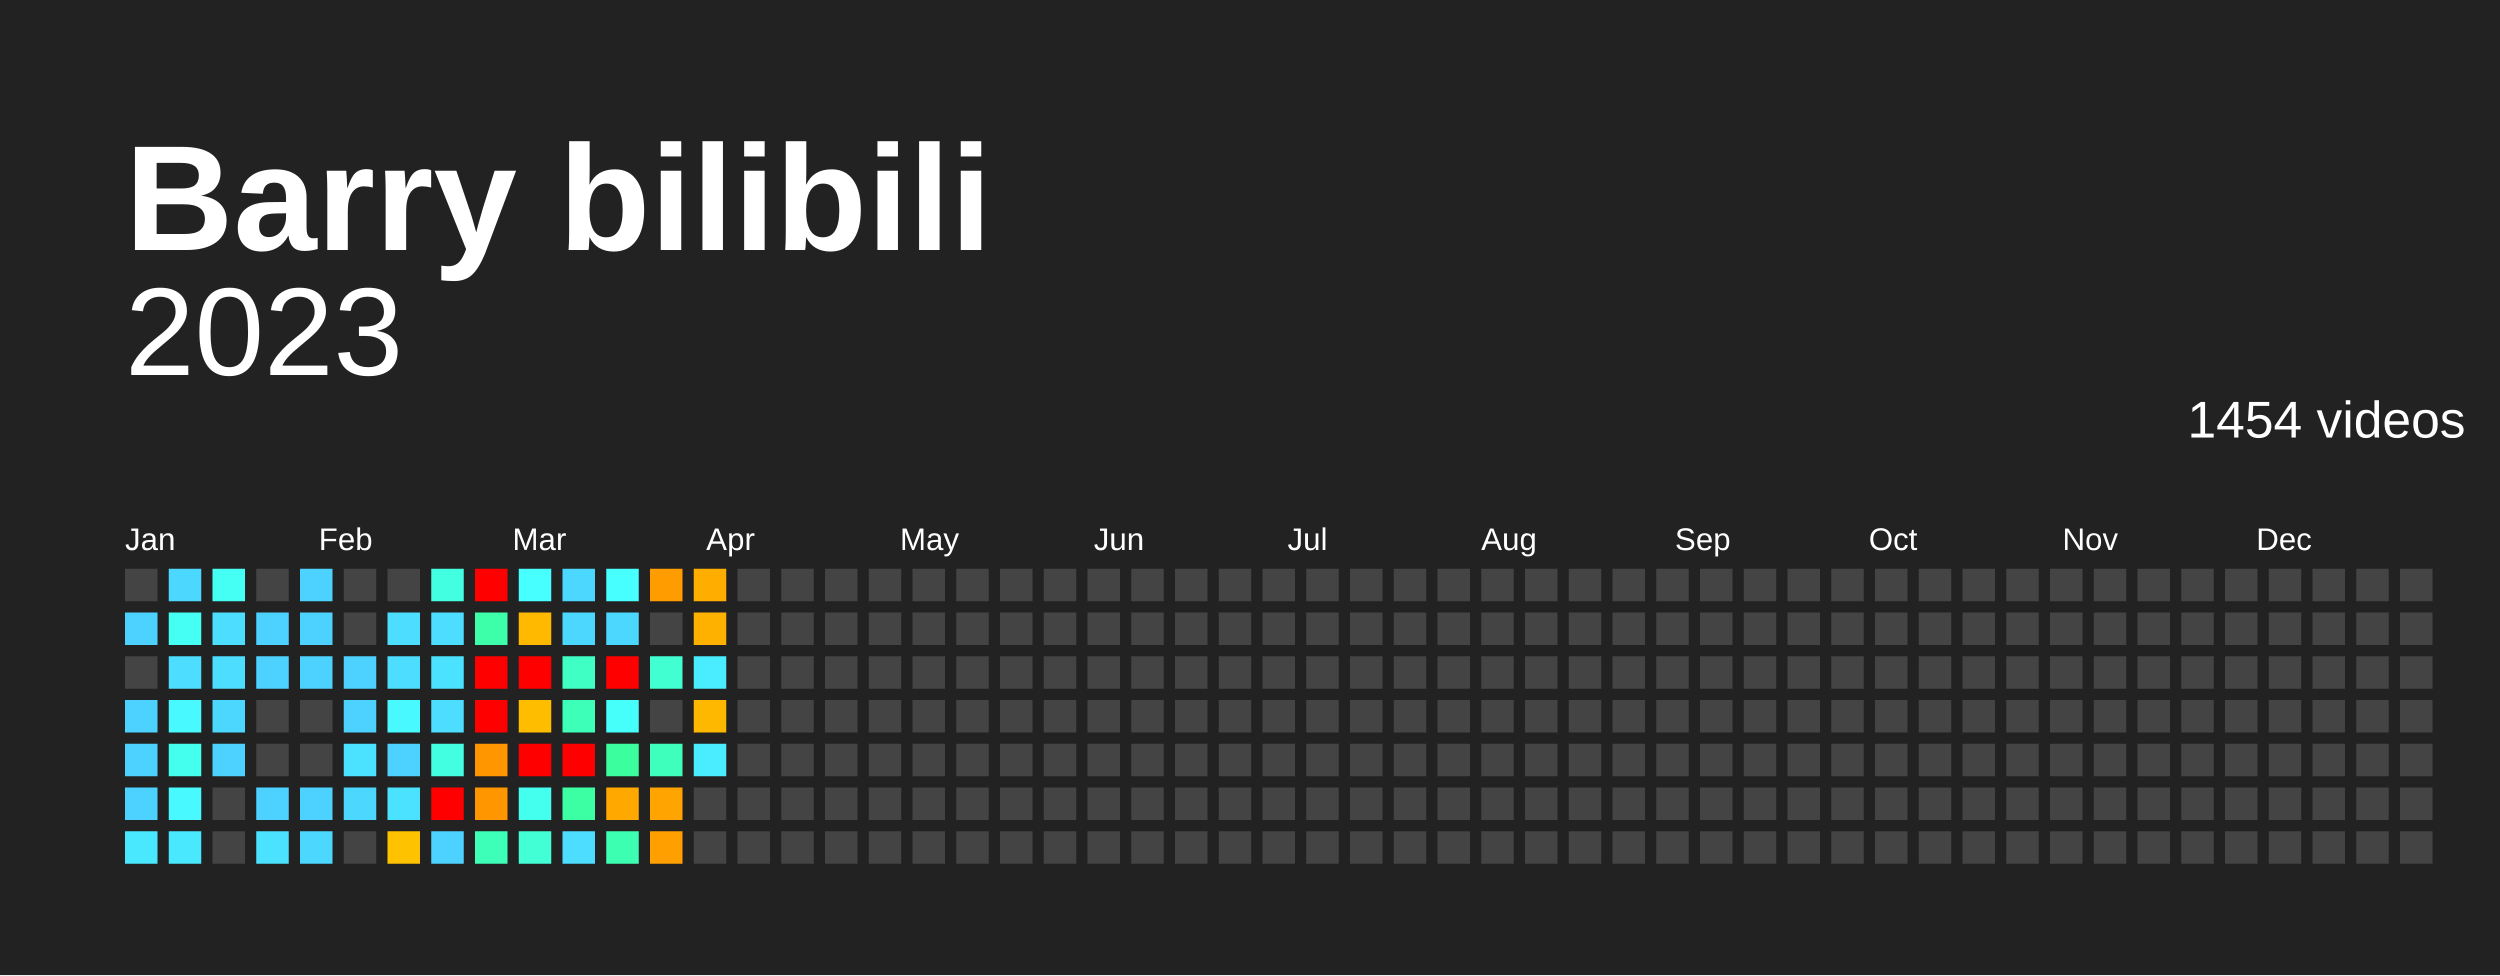
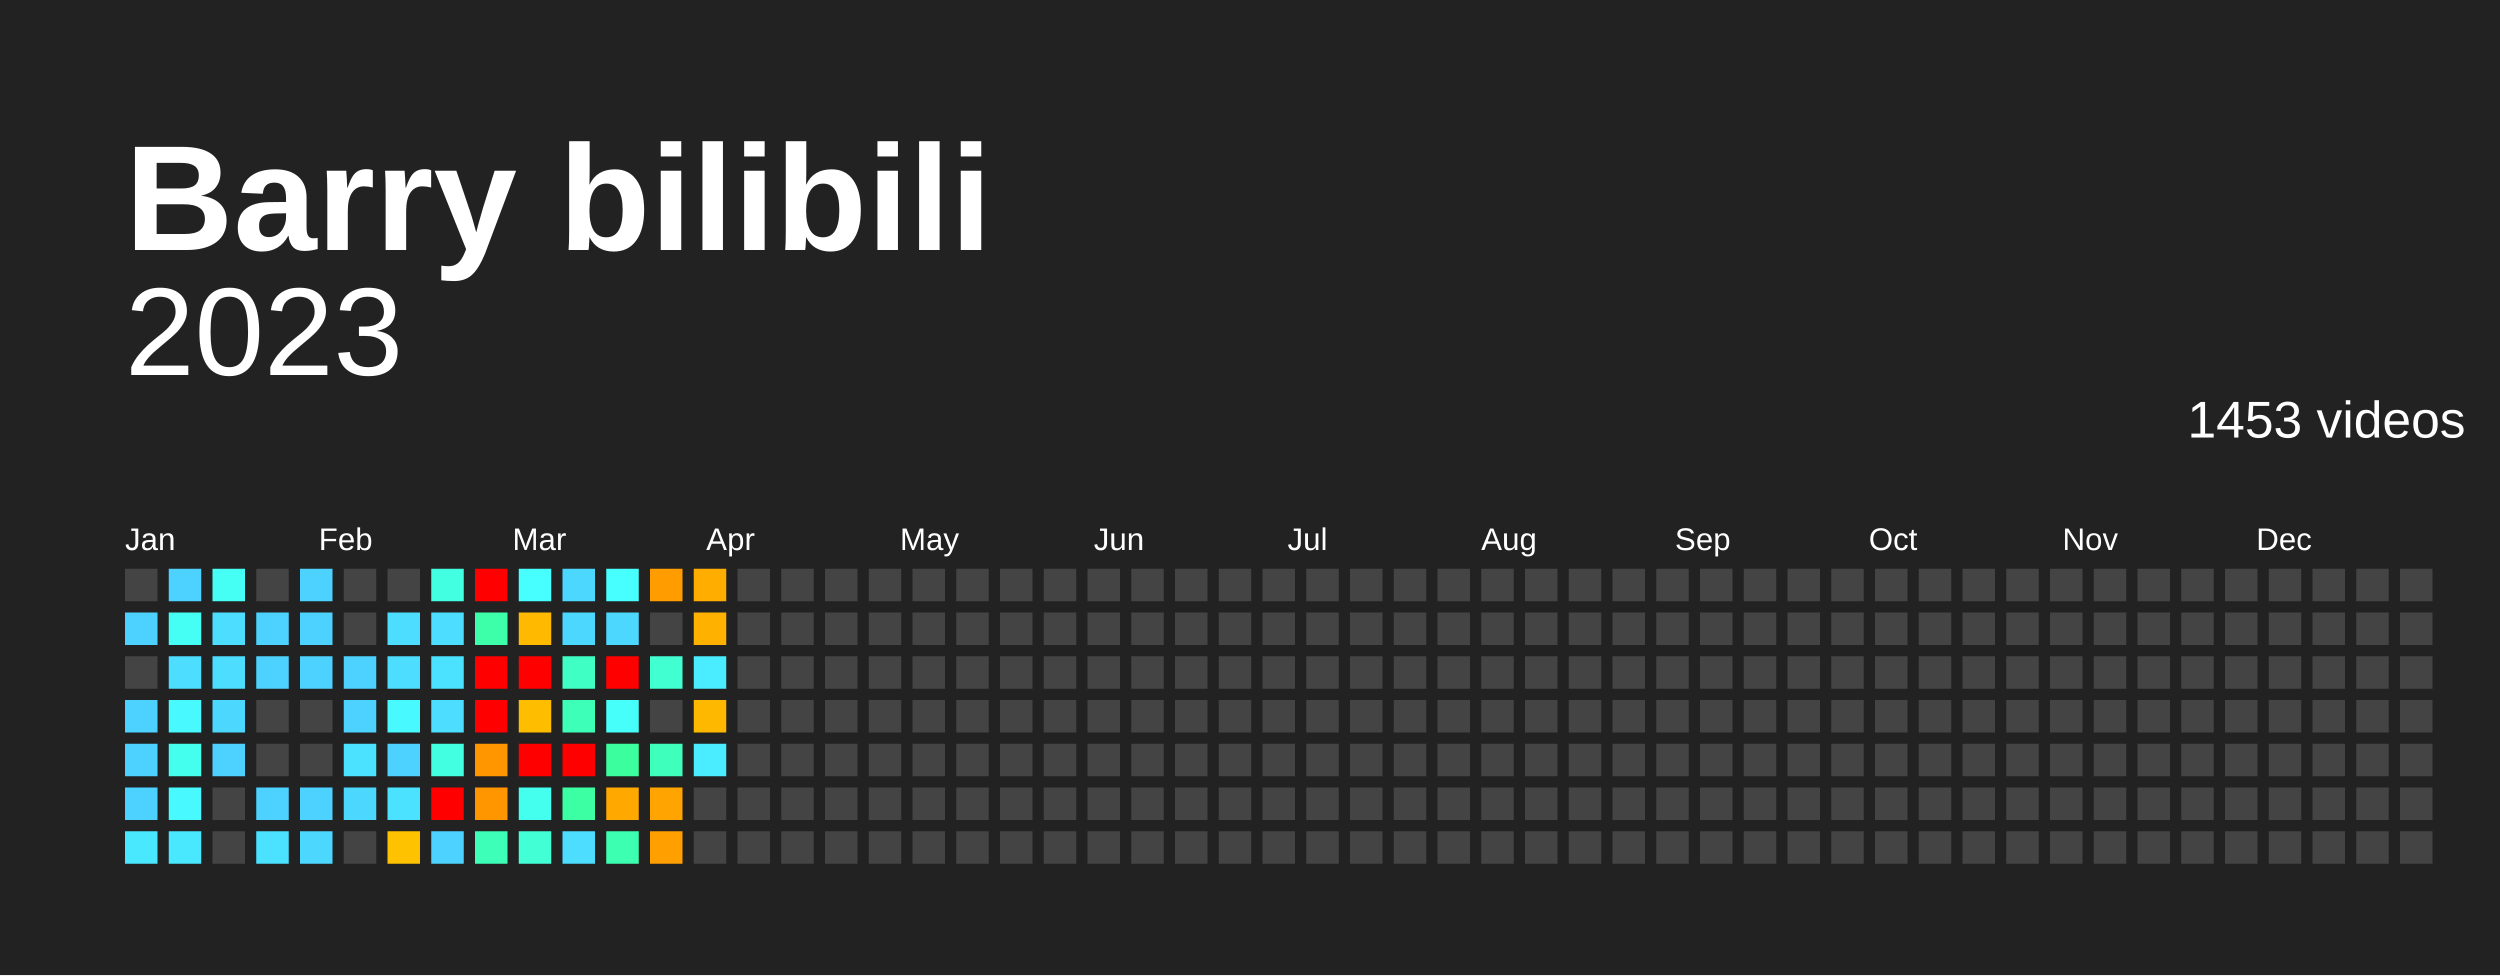
<svg xmlns="http://www.w3.org/2000/svg" baseProfile="full" height="78mm" version="1.1" viewBox="0,0,200,78" width="200mm">
  <defs />
  <rect fill="#222222" height="78" width="200" x="0" y="0" />
  <text fill="#FFFFFF" style="font-size:12px; font-family:Arial; font-weight:bold;" x="10" y="20">Barry bilibili</text>
  <text alignment-baseline="hanging" fill="#FFFFFF" style="font-size:10.0px; font-family:Arial;" x="10" y="30">2023</text>
-   <text alignment-baseline="hanging" fill="#FFFFFF" style="font-size:4.125px; font-family:Arial;" x="175" y="35">1454 videos</text>
+   <text alignment-baseline="hanging" fill="#FFFFFF" style="font-size:4.125px; font-family:Arial;" x="175" y="35">1453 videos</text>
  <text fill="#FFFFFF" style="font-size:2.5px; font-family:Arial" x="10.0" y="44">Jan</text>
  <text fill="#FFFFFF" style="font-size:2.5px; font-family:Arial" x="25.5" y="44">Feb</text>
  <text fill="#FFFFFF" style="font-size:2.5px; font-family:Arial" x="41.0" y="44">Mar</text>
  <text fill="#FFFFFF" style="font-size:2.5px; font-family:Arial" x="56.5" y="44">Apr</text>
  <text fill="#FFFFFF" style="font-size:2.5px; font-family:Arial" x="72.0" y="44">May</text>
  <text fill="#FFFFFF" style="font-size:2.5px; font-family:Arial" x="87.5" y="44">Jun</text>
  <text fill="#FFFFFF" style="font-size:2.5px; font-family:Arial" x="103.0" y="44">Jul</text>
  <text fill="#FFFFFF" style="font-size:2.5px; font-family:Arial" x="118.5" y="44">Aug</text>
  <text fill="#FFFFFF" style="font-size:2.5px; font-family:Arial" x="134.0" y="44">Sep</text>
  <text fill="#FFFFFF" style="font-size:2.5px; font-family:Arial" x="149.5" y="44">Oct</text>
  <text fill="#FFFFFF" style="font-size:2.5px; font-family:Arial" x="165.0" y="44">Nov</text>
  <text fill="#FFFFFF" style="font-size:2.5px; font-family:Arial" x="180.5" y="44">Dec</text>
  <rect fill="#444444" height="2.6" width="2.6" x="10.0" y="45.5" />
  <rect fill="#4dd2ff" height="2.6" width="2.6" x="10.0" y="49.0" />
  <rect fill="#444444" height="2.6" width="2.6" x="10.0" y="52.5" />
  <rect fill="#4dd2ff" height="2.6" width="2.6" x="10.0" y="56.0" />
  <rect fill="#4dd2ff" height="2.6" width="2.6" x="10.0" y="59.5" />
  <rect fill="#4dd2ff" height="2.6" width="2.6" x="10.0" y="63.0" />
  <rect fill="#4ae8ff" height="2.6" width="2.6" x="10.0" y="66.5" />
-   <rect fill="#4cd7ff" height="2.6" width="2.6" x="13.5" y="45.5" />
+   <rect fill="#4dd2ff" height="2.6" width="2.6" x="13.5" y="45.5" />
  <rect fill="#46fff4" height="2.6" width="2.6" x="13.5" y="49.0" />
  <rect fill="#4cddff" height="2.6" width="2.6" x="13.5" y="52.5" />
  <rect fill="#48f9ff" height="2.6" width="2.6" x="13.5" y="56.0" />
  <rect fill="#45ffee" height="2.6" width="2.6" x="13.5" y="59.5" />
  <rect fill="#48f9ff" height="2.6" width="2.6" x="13.5" y="63.0" />
  <rect fill="#4ae8ff" height="2.6" width="2.6" x="13.5" y="66.5" />
  <rect fill="#46fff4" height="2.6" width="2.6" x="17.0" y="45.5" />
  <rect fill="#4cddff" height="2.6" width="2.6" x="17.0" y="49.0" />
  <rect fill="#4cddff" height="2.6" width="2.6" x="17.0" y="52.5" />
  <rect fill="#4cd7ff" height="2.6" width="2.6" x="17.0" y="56.0" />
  <rect fill="#4dd2ff" height="2.6" width="2.6" x="17.0" y="59.5" />
  <rect fill="#444444" height="2.6" width="2.6" x="17.0" y="63.0" />
  <rect fill="#444444" height="2.6" width="2.6" x="17.0" y="66.5" />
  <rect fill="#444444" height="2.6" width="2.6" x="20.5" y="45.5" />
  <rect fill="#4dd2ff" height="2.6" width="2.6" x="20.5" y="49.0" />
  <rect fill="#4dd2ff" height="2.6" width="2.6" x="20.5" y="52.5" />
  <rect fill="#444444" height="2.6" width="2.6" x="20.5" y="56.0" />
  <rect fill="#444444" height="2.6" width="2.6" x="20.5" y="59.5" />
  <rect fill="#4dd2ff" height="2.6" width="2.6" x="20.5" y="63.0" />
  <rect fill="#4be2ff" height="2.6" width="2.6" x="20.5" y="66.5" />
  <rect fill="#4dd2ff" height="2.6" width="2.6" x="24.0" y="45.5" />
  <rect fill="#4dd2ff" height="2.6" width="2.6" x="24.0" y="49.0" />
  <rect fill="#4dd2ff" height="2.6" width="2.6" x="24.0" y="52.5" />
  <rect fill="#444444" height="2.6" width="2.6" x="24.0" y="56.0" />
  <rect fill="#444444" height="2.6" width="2.6" x="24.0" y="59.5" />
  <rect fill="#4dd2ff" height="2.6" width="2.6" x="24.0" y="63.0" />
  <rect fill="#4cd7ff" height="2.6" width="2.6" x="24.0" y="66.5" />
  <rect fill="#444444" height="2.6" width="2.6" x="27.5" y="45.5" />
  <rect fill="#444444" height="2.6" width="2.6" x="27.5" y="49.0" />
  <rect fill="#4dd2ff" height="2.6" width="2.6" x="27.5" y="52.5" />
  <rect fill="#4dd2ff" height="2.6" width="2.6" x="27.5" y="56.0" />
  <rect fill="#4be2ff" height="2.6" width="2.6" x="27.5" y="59.5" />
  <rect fill="#4cd7ff" height="2.6" width="2.6" x="27.5" y="63.0" />
  <rect fill="#444444" height="2.6" width="2.6" x="27.5" y="66.5" />
  <rect fill="#444444" height="2.6" width="2.6" x="31.0" y="45.5" />
  <rect fill="#4cddff" height="2.6" width="2.6" x="31.0" y="49.0" />
  <rect fill="#4cddff" height="2.6" width="2.6" x="31.0" y="52.5" />
  <rect fill="#48f9ff" height="2.6" width="2.6" x="31.0" y="56.0" />
  <rect fill="#4dd2ff" height="2.6" width="2.6" x="31.0" y="59.5" />
  <rect fill="#4be2ff" height="2.6" width="2.6" x="31.0" y="63.0" />
  <rect fill="#ffc200" height="2.6" width="2.6" x="31.0" y="66.5" />
  <rect fill="#43ffe2" height="2.6" width="2.6" x="34.5" y="45.5" />
  <rect fill="#4cddff" height="2.6" width="2.6" x="34.5" y="49.0" />
  <rect fill="#4be2ff" height="2.6" width="2.6" x="34.5" y="52.5" />
  <rect fill="#4cddff" height="2.6" width="2.6" x="34.5" y="56.0" />
  <rect fill="#43ffe2" height="2.6" width="2.6" x="34.5" y="59.5" />
  <rect fill="red" height="2.6" width="2.6" x="34.5" y="63.0" />
  <rect fill="#4dd2ff" height="2.6" width="2.6" x="34.5" y="66.5" />
  <rect fill="red" height="2.6" width="2.6" x="38.0" y="45.5" />
  <rect fill="#3dffaa" height="2.6" width="2.6" x="38.0" y="49.0" />
  <rect fill="red" height="2.6" width="2.6" x="38.0" y="52.5" />
  <rect fill="red" height="2.6" width="2.6" x="38.0" y="56.0" />
  <rect fill="#ff9600" height="2.6" width="2.6" x="38.0" y="59.5" />
  <rect fill="#ff9600" height="2.6" width="2.6" x="38.0" y="63.0" />
  <rect fill="#3effb7" height="2.6" width="2.6" x="38.0" y="66.5" />
  <rect fill="#47ffff" height="2.6" width="2.6" x="41.5" y="45.5" />
  <rect fill="#ffba00" height="2.6" width="2.6" x="41.5" y="49.0" />
  <rect fill="red" height="2.6" width="2.6" x="41.5" y="52.5" />
  <rect fill="#ffbd00" height="2.6" width="2.6" x="41.5" y="56.0" />
  <rect fill="red" height="2.6" width="2.6" x="41.5" y="59.5" />
  <rect fill="#45ffee" height="2.6" width="2.6" x="41.5" y="63.0" />
  <rect fill="#42ffd6" height="2.6" width="2.6" x="41.5" y="66.5" />
  <rect fill="#4cd7ff" height="2.6" width="2.6" x="45.0" y="45.5" />
  <rect fill="#4cd7ff" height="2.6" width="2.6" x="45.0" y="49.0" />
  <rect fill="#40ffc4" height="2.6" width="2.6" x="45.0" y="52.5" />
  <rect fill="#3effb7" height="2.6" width="2.6" x="45.0" y="56.0" />
  <rect fill="red" height="2.6" width="2.6" x="45.0" y="59.5" />
  <rect fill="#3cffa4" height="2.6" width="2.6" x="45.0" y="63.0" />
  <rect fill="#4cddff" height="2.6" width="2.6" x="45.0" y="66.5" />
  <rect fill="#47ffff" height="2.6" width="2.6" x="48.5" y="45.5" />
  <rect fill="#4cd7ff" height="2.6" width="2.6" x="48.5" y="49.0" />
  <rect fill="red" height="2.6" width="2.6" x="48.5" y="52.5" />
  <rect fill="#46fffa" height="2.6" width="2.6" x="48.5" y="56.0" />
  <rect fill="#3bff9e" height="2.6" width="2.6" x="48.5" y="59.5" />
  <rect fill="#ffa900" height="2.6" width="2.6" x="48.5" y="63.0" />
  <rect fill="#3dffb1" height="2.6" width="2.6" x="48.5" y="66.5" />
  <rect fill="#ff9d00" height="2.6" width="2.6" x="52.0" y="45.5" />
  <rect fill="#444444" height="2.6" width="2.6" x="52.0" y="49.0" />
  <rect fill="#41ffd0" height="2.6" width="2.6" x="52.0" y="52.5" />
  <rect fill="#444444" height="2.6" width="2.6" x="52.0" y="56.0" />
  <rect fill="#3fffbd" height="2.6" width="2.6" x="52.0" y="59.5" />
  <rect fill="#ffa400" height="2.6" width="2.6" x="52.0" y="63.0" />
  <rect fill="#ff9f00" height="2.6" width="2.6" x="52.0" y="66.5" />
  <rect fill="#ffae00" height="2.6" width="2.6" x="55.5" y="45.5" />
  <rect fill="#ffb100" height="2.6" width="2.6" x="55.5" y="49.0" />
  <rect fill="#49edff" height="2.6" width="2.6" x="55.5" y="52.5" />
  <rect fill="#ffb800" height="2.6" width="2.6" x="55.5" y="56.0" />
  <rect fill="#49edff" height="2.6" width="2.6" x="55.5" y="59.5" />
  <rect fill="#444444" height="2.6" width="2.6" x="55.5" y="63.0" />
  <rect fill="#444444" height="2.6" width="2.6" x="55.5" y="66.5" />
  <rect fill="#444444" height="2.6" width="2.6" x="59.0" y="45.5" />
  <rect fill="#444444" height="2.6" width="2.6" x="59.0" y="49.0" />
  <rect fill="#444444" height="2.6" width="2.6" x="59.0" y="52.5" />
  <rect fill="#444444" height="2.6" width="2.6" x="59.0" y="56.0" />
  <rect fill="#444444" height="2.6" width="2.6" x="59.0" y="59.5" />
  <rect fill="#444444" height="2.6" width="2.6" x="59.0" y="63.0" />
  <rect fill="#444444" height="2.6" width="2.6" x="59.0" y="66.5" />
  <rect fill="#444444" height="2.6" width="2.6" x="62.5" y="45.5" />
  <rect fill="#444444" height="2.6" width="2.6" x="62.5" y="49.0" />
  <rect fill="#444444" height="2.6" width="2.6" x="62.5" y="52.5" />
  <rect fill="#444444" height="2.6" width="2.6" x="62.5" y="56.0" />
  <rect fill="#444444" height="2.6" width="2.6" x="62.5" y="59.5" />
  <rect fill="#444444" height="2.6" width="2.6" x="62.5" y="63.0" />
  <rect fill="#444444" height="2.6" width="2.6" x="62.5" y="66.5" />
  <rect fill="#444444" height="2.6" width="2.6" x="66.0" y="45.5" />
  <rect fill="#444444" height="2.6" width="2.6" x="66.0" y="49.0" />
  <rect fill="#444444" height="2.6" width="2.6" x="66.0" y="52.5" />
  <rect fill="#444444" height="2.6" width="2.6" x="66.0" y="56.0" />
  <rect fill="#444444" height="2.6" width="2.6" x="66.0" y="59.5" />
  <rect fill="#444444" height="2.6" width="2.6" x="66.0" y="63.0" />
  <rect fill="#444444" height="2.6" width="2.6" x="66.0" y="66.5" />
  <rect fill="#444444" height="2.6" width="2.6" x="69.5" y="45.5" />
  <rect fill="#444444" height="2.6" width="2.6" x="69.5" y="49.0" />
  <rect fill="#444444" height="2.6" width="2.6" x="69.5" y="52.5" />
  <rect fill="#444444" height="2.6" width="2.6" x="69.5" y="56.0" />
  <rect fill="#444444" height="2.6" width="2.6" x="69.5" y="59.5" />
  <rect fill="#444444" height="2.6" width="2.6" x="69.5" y="63.0" />
  <rect fill="#444444" height="2.6" width="2.6" x="69.5" y="66.5" />
  <rect fill="#444444" height="2.6" width="2.6" x="73.0" y="45.5" />
  <rect fill="#444444" height="2.6" width="2.6" x="73.0" y="49.0" />
  <rect fill="#444444" height="2.6" width="2.6" x="73.0" y="52.5" />
  <rect fill="#444444" height="2.6" width="2.6" x="73.0" y="56.0" />
  <rect fill="#444444" height="2.6" width="2.6" x="73.0" y="59.5" />
  <rect fill="#444444" height="2.6" width="2.6" x="73.0" y="63.0" />
  <rect fill="#444444" height="2.6" width="2.6" x="73.0" y="66.5" />
  <rect fill="#444444" height="2.6" width="2.6" x="76.5" y="45.5" />
  <rect fill="#444444" height="2.6" width="2.6" x="76.5" y="49.0" />
  <rect fill="#444444" height="2.6" width="2.6" x="76.5" y="52.5" />
  <rect fill="#444444" height="2.6" width="2.6" x="76.5" y="56.0" />
  <rect fill="#444444" height="2.6" width="2.6" x="76.5" y="59.5" />
  <rect fill="#444444" height="2.6" width="2.6" x="76.5" y="63.0" />
  <rect fill="#444444" height="2.6" width="2.6" x="76.5" y="66.5" />
  <rect fill="#444444" height="2.6" width="2.6" x="80.0" y="45.5" />
  <rect fill="#444444" height="2.6" width="2.6" x="80.0" y="49.0" />
  <rect fill="#444444" height="2.6" width="2.6" x="80.0" y="52.5" />
  <rect fill="#444444" height="2.6" width="2.6" x="80.0" y="56.0" />
  <rect fill="#444444" height="2.6" width="2.6" x="80.0" y="59.5" />
  <rect fill="#444444" height="2.6" width="2.6" x="80.0" y="63.0" />
  <rect fill="#444444" height="2.6" width="2.6" x="80.0" y="66.5" />
  <rect fill="#444444" height="2.6" width="2.6" x="83.5" y="45.5" />
  <rect fill="#444444" height="2.6" width="2.6" x="83.5" y="49.0" />
  <rect fill="#444444" height="2.6" width="2.6" x="83.5" y="52.5" />
  <rect fill="#444444" height="2.6" width="2.6" x="83.5" y="56.0" />
  <rect fill="#444444" height="2.6" width="2.6" x="83.5" y="59.5" />
  <rect fill="#444444" height="2.6" width="2.6" x="83.5" y="63.0" />
  <rect fill="#444444" height="2.6" width="2.6" x="83.5" y="66.5" />
  <rect fill="#444444" height="2.6" width="2.6" x="87.0" y="45.5" />
  <rect fill="#444444" height="2.6" width="2.6" x="87.0" y="49.0" />
  <rect fill="#444444" height="2.6" width="2.6" x="87.0" y="52.5" />
  <rect fill="#444444" height="2.6" width="2.6" x="87.0" y="56.0" />
  <rect fill="#444444" height="2.6" width="2.6" x="87.0" y="59.5" />
  <rect fill="#444444" height="2.6" width="2.6" x="87.0" y="63.0" />
  <rect fill="#444444" height="2.6" width="2.6" x="87.0" y="66.5" />
  <rect fill="#444444" height="2.6" width="2.6" x="90.5" y="45.5" />
  <rect fill="#444444" height="2.6" width="2.6" x="90.5" y="49.0" />
  <rect fill="#444444" height="2.6" width="2.6" x="90.5" y="52.5" />
  <rect fill="#444444" height="2.6" width="2.6" x="90.5" y="56.0" />
  <rect fill="#444444" height="2.6" width="2.6" x="90.5" y="59.5" />
  <rect fill="#444444" height="2.6" width="2.6" x="90.5" y="63.0" />
  <rect fill="#444444" height="2.6" width="2.6" x="90.5" y="66.5" />
  <rect fill="#444444" height="2.6" width="2.6" x="94.0" y="45.5" />
  <rect fill="#444444" height="2.6" width="2.6" x="94.0" y="49.0" />
  <rect fill="#444444" height="2.6" width="2.6" x="94.0" y="52.5" />
  <rect fill="#444444" height="2.6" width="2.6" x="94.0" y="56.0" />
  <rect fill="#444444" height="2.6" width="2.6" x="94.0" y="59.5" />
  <rect fill="#444444" height="2.6" width="2.6" x="94.0" y="63.0" />
  <rect fill="#444444" height="2.6" width="2.6" x="94.0" y="66.5" />
  <rect fill="#444444" height="2.6" width="2.6" x="97.5" y="45.5" />
  <rect fill="#444444" height="2.6" width="2.6" x="97.5" y="49.0" />
  <rect fill="#444444" height="2.6" width="2.6" x="97.5" y="52.5" />
  <rect fill="#444444" height="2.6" width="2.6" x="97.5" y="56.0" />
  <rect fill="#444444" height="2.6" width="2.6" x="97.5" y="59.5" />
  <rect fill="#444444" height="2.6" width="2.6" x="97.5" y="63.0" />
  <rect fill="#444444" height="2.6" width="2.6" x="97.5" y="66.5" />
  <rect fill="#444444" height="2.6" width="2.6" x="101.0" y="45.5" />
  <rect fill="#444444" height="2.6" width="2.6" x="101.0" y="49.0" />
  <rect fill="#444444" height="2.6" width="2.6" x="101.0" y="52.5" />
  <rect fill="#444444" height="2.6" width="2.6" x="101.0" y="56.0" />
  <rect fill="#444444" height="2.6" width="2.6" x="101.0" y="59.5" />
  <rect fill="#444444" height="2.6" width="2.6" x="101.0" y="63.0" />
  <rect fill="#444444" height="2.6" width="2.6" x="101.0" y="66.5" />
  <rect fill="#444444" height="2.6" width="2.6" x="104.5" y="45.5" />
  <rect fill="#444444" height="2.6" width="2.6" x="104.5" y="49.0" />
  <rect fill="#444444" height="2.6" width="2.6" x="104.5" y="52.5" />
  <rect fill="#444444" height="2.6" width="2.6" x="104.5" y="56.0" />
  <rect fill="#444444" height="2.6" width="2.6" x="104.5" y="59.5" />
  <rect fill="#444444" height="2.6" width="2.6" x="104.5" y="63.0" />
  <rect fill="#444444" height="2.6" width="2.6" x="104.5" y="66.5" />
  <rect fill="#444444" height="2.6" width="2.6" x="108.0" y="45.5" />
  <rect fill="#444444" height="2.6" width="2.6" x="108.0" y="49.0" />
  <rect fill="#444444" height="2.6" width="2.6" x="108.0" y="52.5" />
  <rect fill="#444444" height="2.6" width="2.6" x="108.0" y="56.0" />
  <rect fill="#444444" height="2.6" width="2.6" x="108.0" y="59.5" />
  <rect fill="#444444" height="2.6" width="2.6" x="108.0" y="63.0" />
  <rect fill="#444444" height="2.6" width="2.6" x="108.0" y="66.5" />
  <rect fill="#444444" height="2.6" width="2.6" x="111.5" y="45.5" />
  <rect fill="#444444" height="2.6" width="2.6" x="111.5" y="49.0" />
  <rect fill="#444444" height="2.6" width="2.6" x="111.5" y="52.5" />
  <rect fill="#444444" height="2.6" width="2.6" x="111.5" y="56.0" />
  <rect fill="#444444" height="2.6" width="2.6" x="111.5" y="59.5" />
  <rect fill="#444444" height="2.6" width="2.6" x="111.5" y="63.0" />
  <rect fill="#444444" height="2.6" width="2.6" x="111.5" y="66.5" />
  <rect fill="#444444" height="2.6" width="2.6" x="115.0" y="45.5" />
  <rect fill="#444444" height="2.6" width="2.6" x="115.0" y="49.0" />
  <rect fill="#444444" height="2.6" width="2.6" x="115.0" y="52.5" />
  <rect fill="#444444" height="2.6" width="2.6" x="115.0" y="56.0" />
  <rect fill="#444444" height="2.6" width="2.6" x="115.0" y="59.5" />
  <rect fill="#444444" height="2.6" width="2.6" x="115.0" y="63.0" />
  <rect fill="#444444" height="2.6" width="2.6" x="115.0" y="66.5" />
  <rect fill="#444444" height="2.6" width="2.6" x="118.5" y="45.5" />
  <rect fill="#444444" height="2.6" width="2.6" x="118.5" y="49.0" />
  <rect fill="#444444" height="2.6" width="2.6" x="118.5" y="52.5" />
  <rect fill="#444444" height="2.6" width="2.6" x="118.5" y="56.0" />
  <rect fill="#444444" height="2.6" width="2.6" x="118.5" y="59.5" />
  <rect fill="#444444" height="2.6" width="2.6" x="118.5" y="63.0" />
  <rect fill="#444444" height="2.6" width="2.6" x="118.5" y="66.5" />
  <rect fill="#444444" height="2.6" width="2.6" x="122.0" y="45.5" />
  <rect fill="#444444" height="2.6" width="2.6" x="122.0" y="49.0" />
  <rect fill="#444444" height="2.6" width="2.6" x="122.0" y="52.5" />
  <rect fill="#444444" height="2.6" width="2.6" x="122.0" y="56.0" />
  <rect fill="#444444" height="2.6" width="2.6" x="122.0" y="59.5" />
  <rect fill="#444444" height="2.6" width="2.6" x="122.0" y="63.0" />
  <rect fill="#444444" height="2.6" width="2.6" x="122.0" y="66.5" />
  <rect fill="#444444" height="2.6" width="2.6" x="125.5" y="45.5" />
  <rect fill="#444444" height="2.6" width="2.6" x="125.5" y="49.0" />
  <rect fill="#444444" height="2.6" width="2.6" x="125.5" y="52.5" />
  <rect fill="#444444" height="2.6" width="2.6" x="125.5" y="56.0" />
  <rect fill="#444444" height="2.6" width="2.6" x="125.5" y="59.5" />
  <rect fill="#444444" height="2.6" width="2.6" x="125.5" y="63.0" />
  <rect fill="#444444" height="2.6" width="2.6" x="125.5" y="66.5" />
  <rect fill="#444444" height="2.6" width="2.6" x="129.0" y="45.5" />
  <rect fill="#444444" height="2.6" width="2.6" x="129.0" y="49.0" />
  <rect fill="#444444" height="2.6" width="2.6" x="129.0" y="52.5" />
  <rect fill="#444444" height="2.6" width="2.6" x="129.0" y="56.0" />
  <rect fill="#444444" height="2.6" width="2.6" x="129.0" y="59.5" />
  <rect fill="#444444" height="2.6" width="2.6" x="129.0" y="63.0" />
  <rect fill="#444444" height="2.6" width="2.6" x="129.0" y="66.5" />
  <rect fill="#444444" height="2.6" width="2.6" x="132.5" y="45.5" />
  <rect fill="#444444" height="2.6" width="2.6" x="132.5" y="49.0" />
  <rect fill="#444444" height="2.6" width="2.6" x="132.5" y="52.5" />
  <rect fill="#444444" height="2.6" width="2.6" x="132.5" y="56.0" />
  <rect fill="#444444" height="2.6" width="2.6" x="132.5" y="59.5" />
  <rect fill="#444444" height="2.6" width="2.6" x="132.5" y="63.0" />
  <rect fill="#444444" height="2.6" width="2.6" x="132.5" y="66.5" />
  <rect fill="#444444" height="2.6" width="2.6" x="136.0" y="45.5" />
  <rect fill="#444444" height="2.6" width="2.6" x="136.0" y="49.0" />
  <rect fill="#444444" height="2.6" width="2.6" x="136.0" y="52.5" />
  <rect fill="#444444" height="2.6" width="2.6" x="136.0" y="56.0" />
  <rect fill="#444444" height="2.6" width="2.6" x="136.0" y="59.5" />
  <rect fill="#444444" height="2.6" width="2.6" x="136.0" y="63.0" />
  <rect fill="#444444" height="2.6" width="2.6" x="136.0" y="66.5" />
  <rect fill="#444444" height="2.6" width="2.6" x="139.5" y="45.5" />
  <rect fill="#444444" height="2.6" width="2.6" x="139.5" y="49.0" />
  <rect fill="#444444" height="2.6" width="2.6" x="139.5" y="52.5" />
  <rect fill="#444444" height="2.6" width="2.6" x="139.5" y="56.0" />
  <rect fill="#444444" height="2.6" width="2.6" x="139.5" y="59.5" />
  <rect fill="#444444" height="2.6" width="2.6" x="139.5" y="63.0" />
  <rect fill="#444444" height="2.6" width="2.6" x="139.5" y="66.5" />
  <rect fill="#444444" height="2.6" width="2.6" x="143.0" y="45.5" />
  <rect fill="#444444" height="2.6" width="2.6" x="143.0" y="49.0" />
  <rect fill="#444444" height="2.6" width="2.6" x="143.0" y="52.5" />
  <rect fill="#444444" height="2.6" width="2.6" x="143.0" y="56.0" />
  <rect fill="#444444" height="2.6" width="2.6" x="143.0" y="59.5" />
  <rect fill="#444444" height="2.6" width="2.6" x="143.0" y="63.0" />
  <rect fill="#444444" height="2.6" width="2.6" x="143.0" y="66.5" />
  <rect fill="#444444" height="2.6" width="2.6" x="146.5" y="45.5" />
  <rect fill="#444444" height="2.6" width="2.6" x="146.5" y="49.0" />
  <rect fill="#444444" height="2.6" width="2.6" x="146.5" y="52.5" />
  <rect fill="#444444" height="2.6" width="2.6" x="146.5" y="56.0" />
  <rect fill="#444444" height="2.6" width="2.6" x="146.5" y="59.5" />
  <rect fill="#444444" height="2.6" width="2.6" x="146.5" y="63.0" />
  <rect fill="#444444" height="2.6" width="2.6" x="146.5" y="66.5" />
  <rect fill="#444444" height="2.6" width="2.6" x="150.0" y="45.5" />
  <rect fill="#444444" height="2.6" width="2.6" x="150.0" y="49.0" />
  <rect fill="#444444" height="2.6" width="2.6" x="150.0" y="52.5" />
  <rect fill="#444444" height="2.6" width="2.6" x="150.0" y="56.0" />
  <rect fill="#444444" height="2.6" width="2.6" x="150.0" y="59.5" />
  <rect fill="#444444" height="2.6" width="2.6" x="150.0" y="63.0" />
  <rect fill="#444444" height="2.6" width="2.6" x="150.0" y="66.5" />
  <rect fill="#444444" height="2.6" width="2.6" x="153.5" y="45.5" />
  <rect fill="#444444" height="2.6" width="2.6" x="153.5" y="49.0" />
  <rect fill="#444444" height="2.6" width="2.6" x="153.5" y="52.5" />
  <rect fill="#444444" height="2.6" width="2.6" x="153.5" y="56.0" />
  <rect fill="#444444" height="2.6" width="2.6" x="153.5" y="59.5" />
  <rect fill="#444444" height="2.6" width="2.6" x="153.5" y="63.0" />
  <rect fill="#444444" height="2.6" width="2.6" x="153.5" y="66.5" />
  <rect fill="#444444" height="2.6" width="2.6" x="157.0" y="45.5" />
  <rect fill="#444444" height="2.6" width="2.6" x="157.0" y="49.0" />
  <rect fill="#444444" height="2.6" width="2.6" x="157.0" y="52.5" />
  <rect fill="#444444" height="2.6" width="2.6" x="157.0" y="56.0" />
  <rect fill="#444444" height="2.6" width="2.6" x="157.0" y="59.5" />
  <rect fill="#444444" height="2.6" width="2.6" x="157.0" y="63.0" />
  <rect fill="#444444" height="2.6" width="2.6" x="157.0" y="66.5" />
  <rect fill="#444444" height="2.6" width="2.6" x="160.5" y="45.5" />
  <rect fill="#444444" height="2.6" width="2.6" x="160.5" y="49.0" />
  <rect fill="#444444" height="2.6" width="2.6" x="160.5" y="52.5" />
  <rect fill="#444444" height="2.6" width="2.6" x="160.5" y="56.0" />
  <rect fill="#444444" height="2.6" width="2.6" x="160.5" y="59.5" />
  <rect fill="#444444" height="2.6" width="2.6" x="160.5" y="63.0" />
  <rect fill="#444444" height="2.6" width="2.6" x="160.5" y="66.5" />
  <rect fill="#444444" height="2.6" width="2.6" x="164.0" y="45.5" />
  <rect fill="#444444" height="2.6" width="2.6" x="164.0" y="49.0" />
  <rect fill="#444444" height="2.6" width="2.6" x="164.0" y="52.5" />
  <rect fill="#444444" height="2.6" width="2.6" x="164.0" y="56.0" />
  <rect fill="#444444" height="2.6" width="2.6" x="164.0" y="59.5" />
  <rect fill="#444444" height="2.6" width="2.6" x="164.0" y="63.0" />
  <rect fill="#444444" height="2.6" width="2.6" x="164.0" y="66.5" />
  <rect fill="#444444" height="2.6" width="2.6" x="167.5" y="45.5" />
  <rect fill="#444444" height="2.6" width="2.6" x="167.5" y="49.0" />
  <rect fill="#444444" height="2.6" width="2.6" x="167.5" y="52.5" />
  <rect fill="#444444" height="2.6" width="2.6" x="167.5" y="56.0" />
  <rect fill="#444444" height="2.6" width="2.6" x="167.5" y="59.5" />
  <rect fill="#444444" height="2.6" width="2.6" x="167.5" y="63.0" />
  <rect fill="#444444" height="2.6" width="2.6" x="167.5" y="66.5" />
  <rect fill="#444444" height="2.6" width="2.6" x="171.0" y="45.5" />
  <rect fill="#444444" height="2.6" width="2.6" x="171.0" y="49.0" />
  <rect fill="#444444" height="2.6" width="2.6" x="171.0" y="52.5" />
  <rect fill="#444444" height="2.6" width="2.6" x="171.0" y="56.0" />
  <rect fill="#444444" height="2.6" width="2.6" x="171.0" y="59.5" />
  <rect fill="#444444" height="2.6" width="2.6" x="171.0" y="63.0" />
  <rect fill="#444444" height="2.6" width="2.6" x="171.0" y="66.5" />
  <rect fill="#444444" height="2.6" width="2.6" x="174.5" y="45.5" />
  <rect fill="#444444" height="2.6" width="2.6" x="174.5" y="49.0" />
  <rect fill="#444444" height="2.6" width="2.6" x="174.5" y="52.5" />
  <rect fill="#444444" height="2.6" width="2.6" x="174.5" y="56.0" />
  <rect fill="#444444" height="2.6" width="2.6" x="174.5" y="59.5" />
  <rect fill="#444444" height="2.6" width="2.6" x="174.5" y="63.0" />
  <rect fill="#444444" height="2.6" width="2.6" x="174.5" y="66.5" />
  <rect fill="#444444" height="2.6" width="2.6" x="178.0" y="45.5" />
  <rect fill="#444444" height="2.6" width="2.6" x="178.0" y="49.0" />
  <rect fill="#444444" height="2.6" width="2.6" x="178.0" y="52.5" />
  <rect fill="#444444" height="2.6" width="2.6" x="178.0" y="56.0" />
  <rect fill="#444444" height="2.6" width="2.6" x="178.0" y="59.5" />
  <rect fill="#444444" height="2.6" width="2.6" x="178.0" y="63.0" />
  <rect fill="#444444" height="2.6" width="2.6" x="178.0" y="66.5" />
  <rect fill="#444444" height="2.6" width="2.6" x="181.5" y="45.5" />
  <rect fill="#444444" height="2.6" width="2.6" x="181.5" y="49.0" />
  <rect fill="#444444" height="2.6" width="2.6" x="181.5" y="52.5" />
  <rect fill="#444444" height="2.6" width="2.6" x="181.5" y="56.0" />
  <rect fill="#444444" height="2.6" width="2.6" x="181.5" y="59.5" />
  <rect fill="#444444" height="2.6" width="2.6" x="181.5" y="63.0" />
  <rect fill="#444444" height="2.6" width="2.6" x="181.5" y="66.5" />
  <rect fill="#444444" height="2.6" width="2.6" x="185.0" y="45.5" />
  <rect fill="#444444" height="2.6" width="2.6" x="185.0" y="49.0" />
  <rect fill="#444444" height="2.6" width="2.6" x="185.0" y="52.5" />
  <rect fill="#444444" height="2.6" width="2.6" x="185.0" y="56.0" />
  <rect fill="#444444" height="2.6" width="2.6" x="185.0" y="59.5" />
  <rect fill="#444444" height="2.6" width="2.6" x="185.0" y="63.0" />
  <rect fill="#444444" height="2.6" width="2.6" x="185.0" y="66.5" />
  <rect fill="#444444" height="2.6" width="2.6" x="188.5" y="45.5" />
  <rect fill="#444444" height="2.6" width="2.6" x="188.5" y="49.0" />
  <rect fill="#444444" height="2.6" width="2.6" x="188.5" y="52.5" />
  <rect fill="#444444" height="2.6" width="2.6" x="188.5" y="56.0" />
  <rect fill="#444444" height="2.6" width="2.6" x="188.5" y="59.5" />
  <rect fill="#444444" height="2.6" width="2.6" x="188.5" y="63.0" />
  <rect fill="#444444" height="2.6" width="2.6" x="188.5" y="66.5" />
  <rect fill="#444444" height="2.6" width="2.6" x="192.0" y="45.5" />
  <rect fill="#444444" height="2.6" width="2.6" x="192.0" y="49.0" />
  <rect fill="#444444" height="2.6" width="2.6" x="192.0" y="52.5" />
  <rect fill="#444444" height="2.6" width="2.6" x="192.0" y="56.0" />
  <rect fill="#444444" height="2.6" width="2.6" x="192.0" y="59.5" />
  <rect fill="#444444" height="2.6" width="2.6" x="192.0" y="63.0" />
  <rect fill="#444444" height="2.6" width="2.6" x="192.0" y="66.5" />
</svg>
